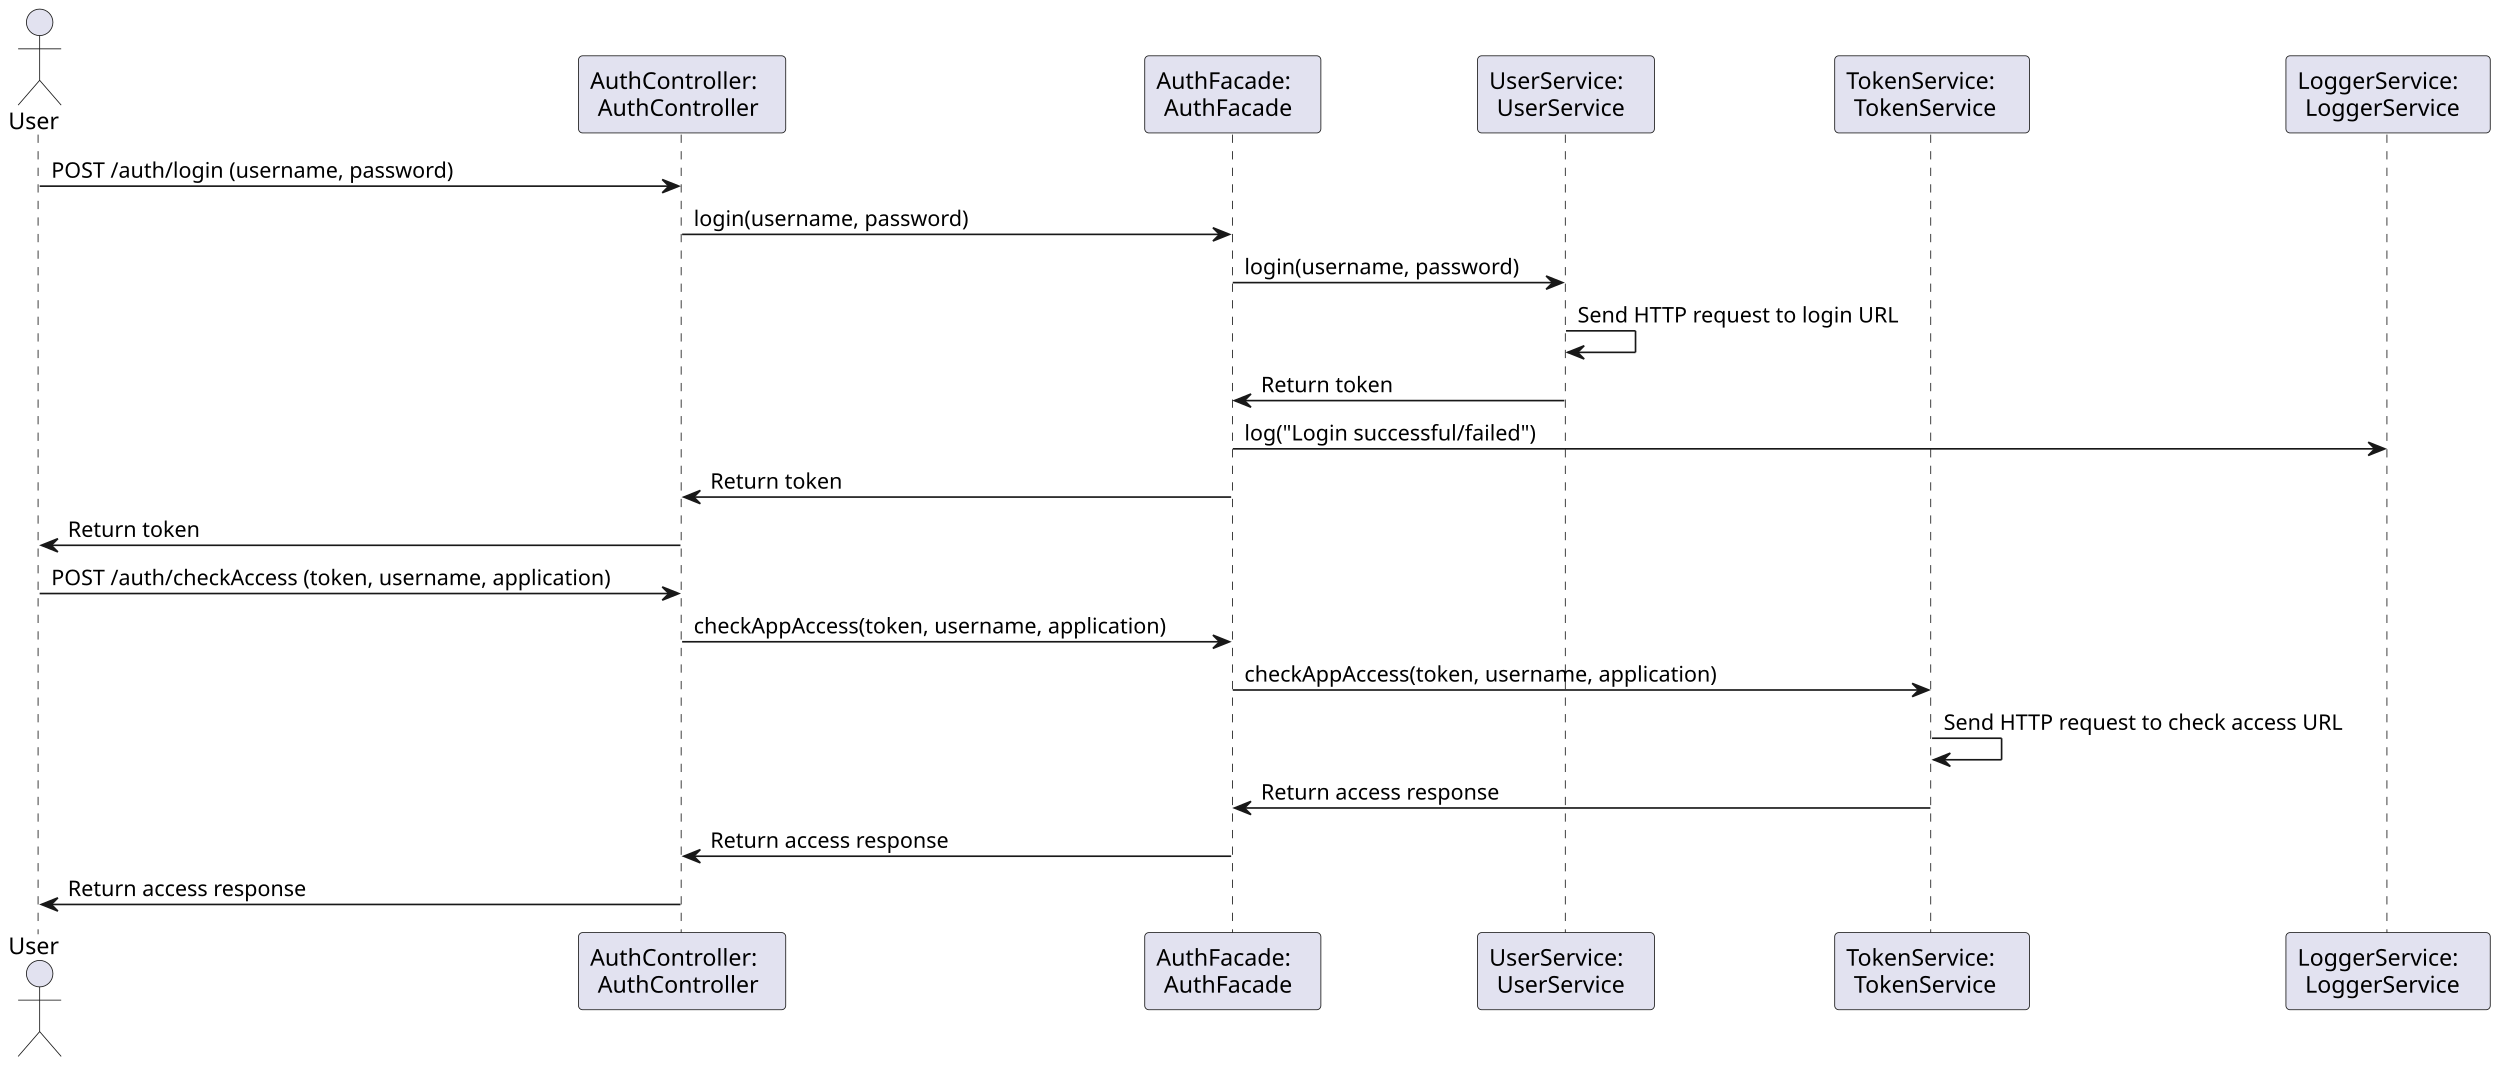
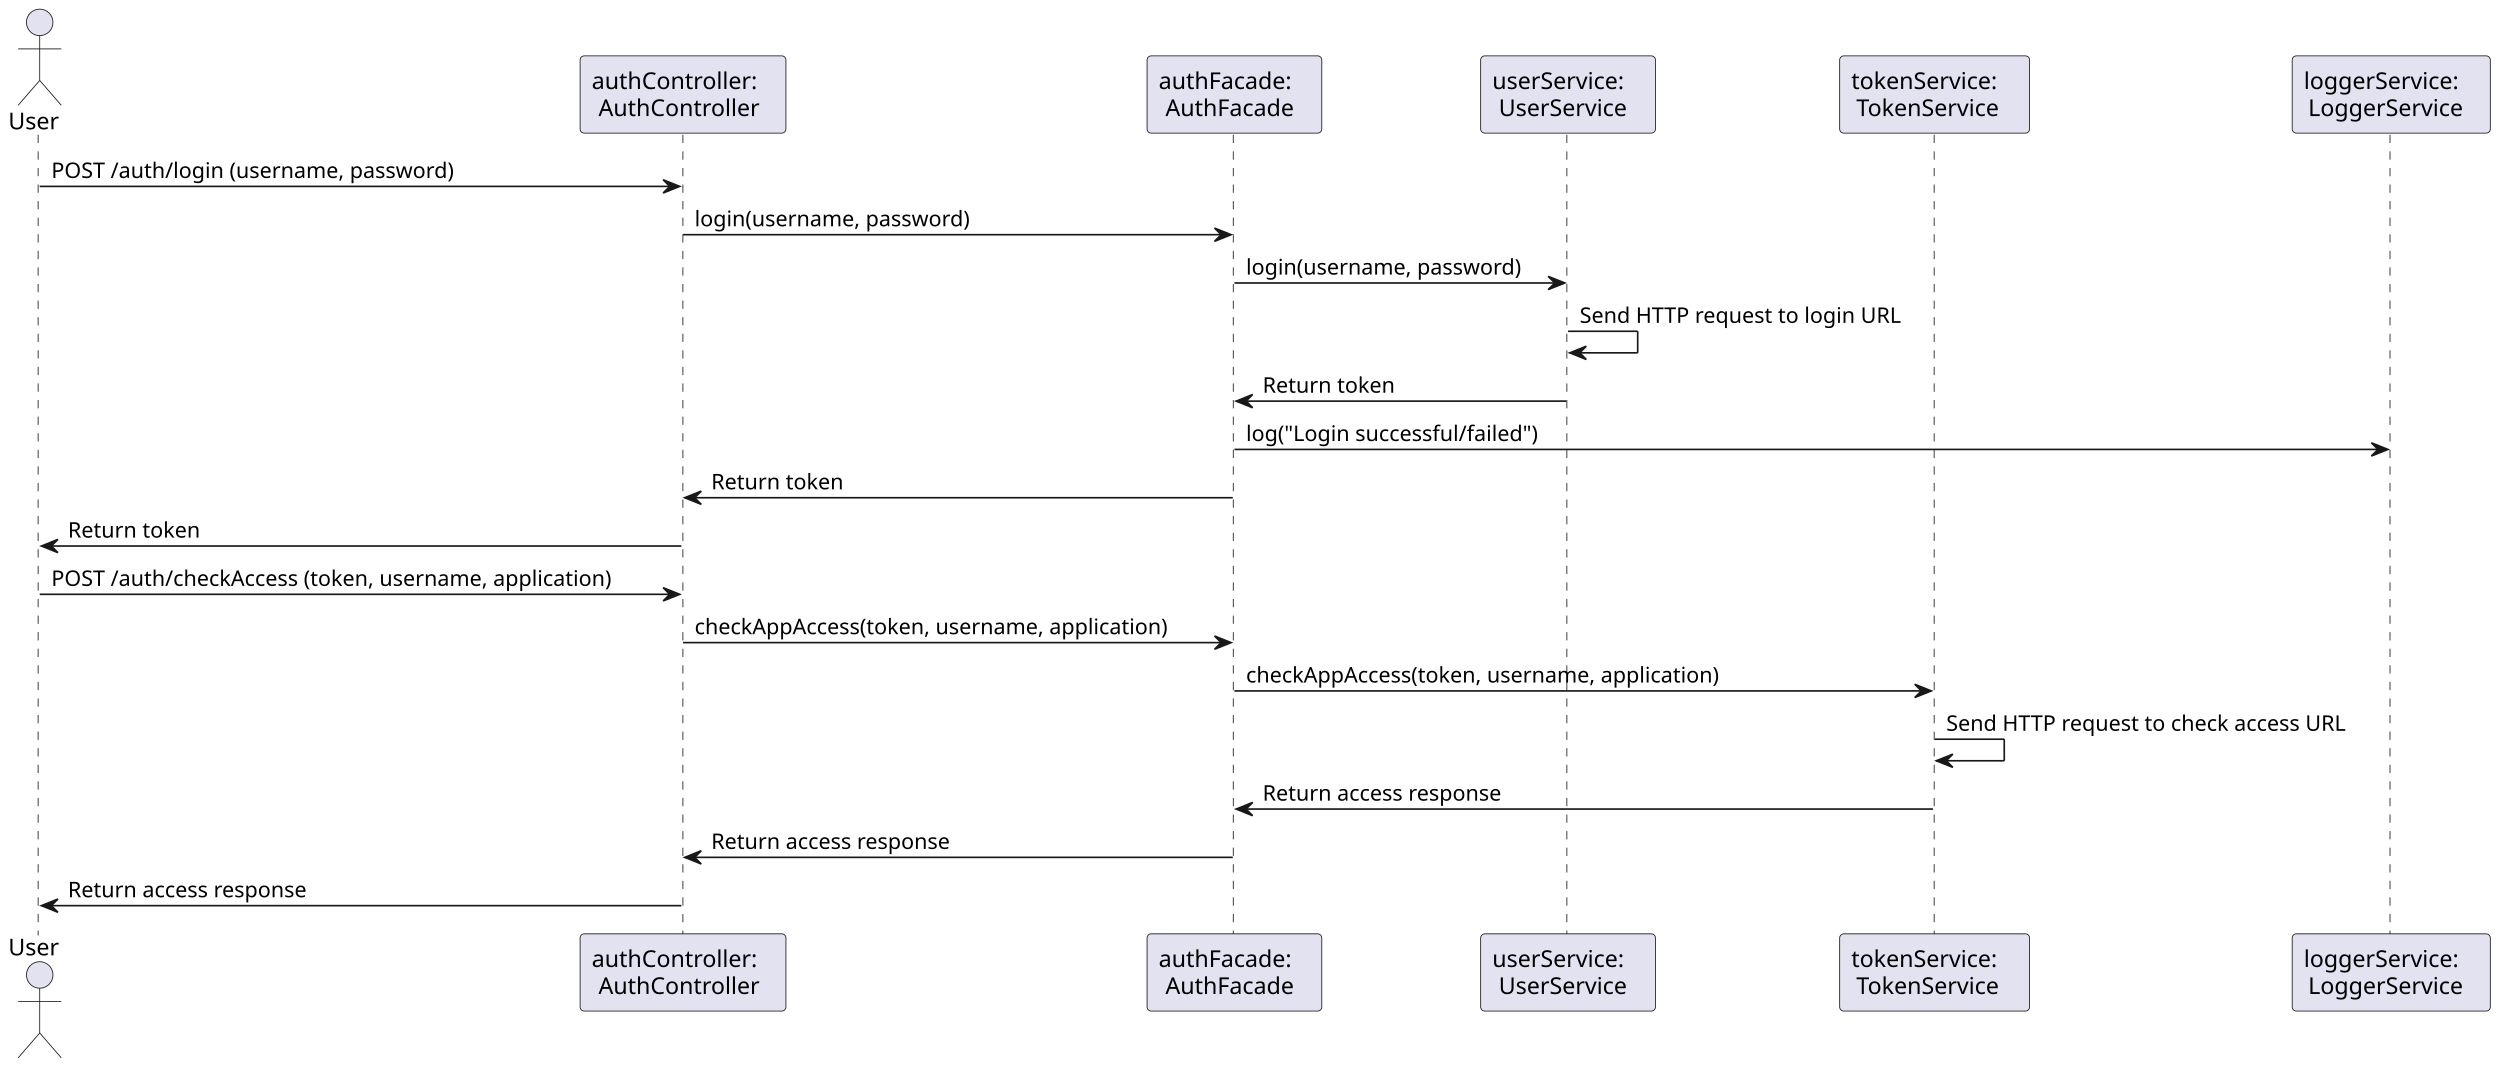
- <svg xmlns="http://www.w3.org/2000/svg" contentStyleType="text/css" data-diagram-type="SEQUENCE" height="645px" preserveAspectRatio="none" style="width:1510px;height:645px;background:#FFFFFF;" version="1.1" viewBox="0 0 1510 645" width="1510px" zoomAndPan="magnify">
+ <svg xmlns="http://www.w3.org/2000/svg" contentStyleType="text/css" data-diagram-type="SEQUENCE" height="645px" preserveAspectRatio="none" style="width:1508px;height:645px;background:#FFFFFF;" version="1.1" viewBox="0 0 1508 645" width="1508px" zoomAndPan="magnify">
  <defs />
  <g>
    <g>
      <rect fill="#000000" fill-opacity="0" height="482.992" width="8" x="19.955" y="81.297" />
      <line style="stroke:#181818;stroke-width:0.5;stroke-dasharray:5.0,5.0;" x1="23" x2="23" y1="81.297" y2="564.289" />
    </g>
    <g>
      <rect fill="#000000" fill-opacity="0" height="482.992" width="8" x="408" y="81.297" />
-       <line style="stroke:#181818;stroke-width:0.5;stroke-dasharray:5.0,5.0;" x1="411.423" x2="411.423" y1="81.297" y2="564.289" />
+       <line style="stroke:#181818;stroke-width:0.5;stroke-dasharray:5.0,5.0;" x1="411.922" x2="411.922" y1="81.297" y2="564.289" />
    </g>
    <g>
      <rect fill="#000000" fill-opacity="0" height="482.992" width="8" x="740.61" y="81.297" />
-       <line style="stroke:#181818;stroke-width:0.5;stroke-dasharray:5.0,5.0;" x1="744.416" x2="744.416" y1="81.297" y2="564.289" />
+       <line style="stroke:#181818;stroke-width:0.5;stroke-dasharray:5.0,5.0;" x1="743.915" x2="743.915" y1="81.297" y2="564.289" />
    </g>
    <g>
      <rect fill="#000000" fill-opacity="0" height="482.992" width="8" x="941.856" y="81.297" />
-       <line style="stroke:#181818;stroke-width:0.5;stroke-dasharray:5.0,5.0;" x1="945.446" x2="945.446" y1="81.297" y2="564.289" />
+       <line style="stroke:#181818;stroke-width:0.5;stroke-dasharray:5.0,5.0;" x1="945.133" x2="945.133" y1="81.297" y2="564.289" />
    </g>
    <g>
      <rect fill="#000000" fill-opacity="0" height="482.992" width="8" x="1162.967" y="81.297" />
-       <line style="stroke:#181818;stroke-width:0.5;stroke-dasharray:5.0,5.0;" x1="1166.157" x2="1166.157" y1="81.297" y2="564.289" />
+       <line style="stroke:#181818;stroke-width:0.5;stroke-dasharray:5.0,5.0;" x1="1166.688" x2="1166.688" y1="81.297" y2="564.289" />
    </g>
    <g>
      <rect fill="#000000" fill-opacity="0" height="482.992" width="8" x="1438.408" y="81.297" />
-       <line style="stroke:#181818;stroke-width:0.5;stroke-dasharray:5.0,5.0;" x1="1441.7" x2="1441.7" y1="81.297" y2="564.289" />
+       <line style="stroke:#181818;stroke-width:0.5;stroke-dasharray:5.0,5.0;" x1="1441.655" x2="1441.655" y1="81.297" y2="564.289" />
    </g>
    <g class="participant participant-head" data-participant="User">
      <text fill="#000000" font-family="sans-serif" font-size="14" lengthAdjust="spacing" textLength="31.91" x="5" y="77.995">User</text>
      <ellipse cx="23.955" cy="13.5" fill="#E2E2F0" rx="8" ry="8" style="stroke:#181818;stroke-width:0.5;" />
      <path d="M23.955,21.5 L23.955,48.5 M10.955,29.5 L36.955,29.5 M23.955,48.5 L10.955,63.5 M23.955,48.5 L36.955,63.5" fill="none" style="stroke:#181818;stroke-width:0.5;" />
    </g>
    <g class="participant participant-tail" data-participant="User">
      <text fill="#000000" font-family="sans-serif" font-size="14" lengthAdjust="spacing" textLength="31.91" x="5" y="576.284">User</text>
      <ellipse cx="23.955" cy="588.086" fill="#E2E2F0" rx="8" ry="8" style="stroke:#181818;stroke-width:0.5;" />
      <path d="M23.955,596.086 L23.955,623.086 M10.955,604.086 L36.955,604.086 M23.955,623.086 L10.955,638.086 M23.955,623.086 L36.955,638.086" fill="none" style="stroke:#181818;stroke-width:0.5;" />
    </g>
    <g class="participant participant-head" data-participant="AC">
-       <rect fill="#E2E2F0" height="46.594" rx="2.5" ry="2.5" style="stroke:#181818;stroke-width:0.5;" width="125.152" x="349.423" y="33.703" />
-       <text fill="#000000" font-family="sans-serif" font-size="14" lengthAdjust="spacing" textLength="106.702" x="356.423" y="53.698">AuthController:</text>
+       <rect fill="#E2E2F0" height="46.594" rx="2.5" ry="2.5" style="stroke:#181818;stroke-width:0.5;" width="124.154" x="349.922" y="33.703" />
+       <text fill="#000000" font-family="sans-serif" font-size="14" lengthAdjust="spacing" textLength="105.704" x="356.922" y="53.698">authController:</text>
      <text fill="#000000" font-family="sans-serif" font-size="14" lengthAdjust="spacing" textLength="101.985" x="361.007" y="69.995">AuthController</text>
    </g>
    <g class="participant participant-tail" data-participant="AC">
-       <rect fill="#E2E2F0" height="46.594" rx="2.5" ry="2.5" style="stroke:#181818;stroke-width:0.5;" width="125.152" x="349.423" y="563.289" />
-       <text fill="#000000" font-family="sans-serif" font-size="14" lengthAdjust="spacing" textLength="106.702" x="356.423" y="583.284">AuthController:</text>
+       <rect fill="#E2E2F0" height="46.594" rx="2.5" ry="2.5" style="stroke:#181818;stroke-width:0.5;" width="124.154" x="349.922" y="563.289" />
+       <text fill="#000000" font-family="sans-serif" font-size="14" lengthAdjust="spacing" textLength="105.704" x="356.922" y="583.284">authController:</text>
      <text fill="#000000" font-family="sans-serif" font-size="14" lengthAdjust="spacing" textLength="101.985" x="361.007" y="599.581">AuthController</text>
    </g>
    <g class="participant participant-head" data-participant="AF">
-       <rect fill="#E2E2F0" height="46.594" rx="2.5" ry="2.5" style="stroke:#181818;stroke-width:0.5;" width="106.388" x="691.416" y="33.703" />
-       <text fill="#000000" font-family="sans-serif" font-size="14" lengthAdjust="spacing" textLength="87.938" x="698.416" y="53.698">AuthFacade:</text>
+       <rect fill="#E2E2F0" height="46.594" rx="2.5" ry="2.5" style="stroke:#181818;stroke-width:0.5;" width="105.39" x="691.915" y="33.703" />
+       <text fill="#000000" font-family="sans-serif" font-size="14" lengthAdjust="spacing" textLength="86.939" x="698.915" y="53.698">authFacade:</text>
      <text fill="#000000" font-family="sans-serif" font-size="14" lengthAdjust="spacing" textLength="83.221" x="703" y="69.995">AuthFacade</text>
    </g>
    <g class="participant participant-tail" data-participant="AF">
-       <rect fill="#E2E2F0" height="46.594" rx="2.5" ry="2.5" style="stroke:#181818;stroke-width:0.5;" width="106.388" x="691.416" y="563.289" />
-       <text fill="#000000" font-family="sans-serif" font-size="14" lengthAdjust="spacing" textLength="87.938" x="698.416" y="583.284">AuthFacade:</text>
+       <rect fill="#E2E2F0" height="46.594" rx="2.5" ry="2.5" style="stroke:#181818;stroke-width:0.5;" width="105.39" x="691.915" y="563.289" />
+       <text fill="#000000" font-family="sans-serif" font-size="14" lengthAdjust="spacing" textLength="86.939" x="698.915" y="583.284">authFacade:</text>
      <text fill="#000000" font-family="sans-serif" font-size="14" lengthAdjust="spacing" textLength="83.221" x="703" y="599.581">AuthFacade</text>
    </g>
    <g class="participant participant-head" data-participant="US">
-       <rect fill="#E2E2F0" height="46.594" rx="2.5" ry="2.5" style="stroke:#181818;stroke-width:0.5;" width="106.818" x="892.446" y="33.703" />
-       <text fill="#000000" font-family="sans-serif" font-size="14" lengthAdjust="spacing" textLength="88.368" x="899.446" y="53.698">UserService:</text>
+       <rect fill="#E2E2F0" height="46.594" rx="2.5" ry="2.5" style="stroke:#181818;stroke-width:0.5;" width="105.444" x="893.133" y="33.703" />
+       <text fill="#000000" font-family="sans-serif" font-size="14" lengthAdjust="spacing" textLength="86.994" x="900.133" y="53.698">userService:</text>
      <text fill="#000000" font-family="sans-serif" font-size="14" lengthAdjust="spacing" textLength="83.651" x="904.03" y="69.995">UserService</text>
    </g>
    <g class="participant participant-tail" data-participant="US">
-       <rect fill="#E2E2F0" height="46.594" rx="2.5" ry="2.5" style="stroke:#181818;stroke-width:0.5;" width="106.818" x="892.446" y="563.289" />
-       <text fill="#000000" font-family="sans-serif" font-size="14" lengthAdjust="spacing" textLength="88.368" x="899.446" y="583.284">UserService:</text>
+       <rect fill="#E2E2F0" height="46.594" rx="2.5" ry="2.5" style="stroke:#181818;stroke-width:0.5;" width="105.444" x="893.133" y="563.289" />
+       <text fill="#000000" font-family="sans-serif" font-size="14" lengthAdjust="spacing" textLength="86.994" x="900.133" y="583.284">userService:</text>
      <text fill="#000000" font-family="sans-serif" font-size="14" lengthAdjust="spacing" textLength="83.651" x="904.03" y="599.581">UserService</text>
    </g>
    <g class="participant participant-head" data-participant="TS">
-       <rect fill="#E2E2F0" height="46.594" rx="2.5" ry="2.5" style="stroke:#181818;stroke-width:0.5;" width="117.619" x="1108.157" y="33.703" />
-       <text fill="#000000" font-family="sans-serif" font-size="14" lengthAdjust="spacing" textLength="99.169" x="1115.157" y="53.698">TokenService:</text>
+       <rect fill="#E2E2F0" height="46.594" rx="2.5" ry="2.5" style="stroke:#181818;stroke-width:0.5;" width="114.557" x="1109.688" y="33.703" />
+       <text fill="#000000" font-family="sans-serif" font-size="14" lengthAdjust="spacing" textLength="96.106" x="1116.688" y="53.698">tokenService:</text>
      <text fill="#000000" font-family="sans-serif" font-size="14" lengthAdjust="spacing" textLength="94.452" x="1119.741" y="69.995">TokenService</text>
    </g>
    <g class="participant participant-tail" data-participant="TS">
-       <rect fill="#E2E2F0" height="46.594" rx="2.5" ry="2.5" style="stroke:#181818;stroke-width:0.5;" width="117.619" x="1108.157" y="563.289" />
-       <text fill="#000000" font-family="sans-serif" font-size="14" lengthAdjust="spacing" textLength="99.169" x="1115.157" y="583.284">TokenService:</text>
+       <rect fill="#E2E2F0" height="46.594" rx="2.5" ry="2.5" style="stroke:#181818;stroke-width:0.5;" width="114.557" x="1109.688" y="563.289" />
+       <text fill="#000000" font-family="sans-serif" font-size="14" lengthAdjust="spacing" textLength="96.106" x="1116.688" y="583.284">tokenService:</text>
      <text fill="#000000" font-family="sans-serif" font-size="14" lengthAdjust="spacing" textLength="94.452" x="1119.741" y="599.581">TokenService</text>
    </g>
    <g class="participant participant-head" data-participant="LS">
-       <rect fill="#E2E2F0" height="46.594" rx="2.5" ry="2.5" style="stroke:#181818;stroke-width:0.5;" width="123.416" x="1380.7" y="33.703" />
-       <text fill="#000000" font-family="sans-serif" font-size="14" lengthAdjust="spacing" textLength="104.966" x="1387.7" y="53.698">LoggerService:</text>
+       <rect fill="#E2E2F0" height="46.594" rx="2.5" ry="2.5" style="stroke:#181818;stroke-width:0.5;" width="119.506" x="1382.655" y="33.703" />
+       <text fill="#000000" font-family="sans-serif" font-size="14" lengthAdjust="spacing" textLength="101.056" x="1389.655" y="53.698">loggerService:</text>
      <text fill="#000000" font-family="sans-serif" font-size="14" lengthAdjust="spacing" textLength="100.249" x="1392.283" y="69.995">LoggerService</text>
    </g>
    <g class="participant participant-tail" data-participant="LS">
-       <rect fill="#E2E2F0" height="46.594" rx="2.5" ry="2.5" style="stroke:#181818;stroke-width:0.5;" width="123.416" x="1380.7" y="563.289" />
-       <text fill="#000000" font-family="sans-serif" font-size="14" lengthAdjust="spacing" textLength="104.966" x="1387.7" y="583.284">LoggerService:</text>
+       <rect fill="#E2E2F0" height="46.594" rx="2.5" ry="2.5" style="stroke:#181818;stroke-width:0.5;" width="119.506" x="1382.655" y="563.289" />
+       <text fill="#000000" font-family="sans-serif" font-size="14" lengthAdjust="spacing" textLength="101.056" x="1389.655" y="583.284">loggerService:</text>
      <text fill="#000000" font-family="sans-serif" font-size="14" lengthAdjust="spacing" textLength="100.249" x="1392.283" y="599.581">LoggerService</text>
    </g>
    <g class="message" data-participant-1="User" data-participant-2="AC">
      <polygon fill="#181818" points="400,108.43,410,112.43,400,116.43,404,112.43" style="stroke:#181818;stroke-width:1;" />
      <line style="stroke:#181818;stroke-width:1;" x1="23.955" x2="406" y1="112.43" y2="112.43" />
      <text fill="#000000" font-family="sans-serif" font-size="13" lengthAdjust="spacing" textLength="258.077" x="30.955" y="107.364">POST /auth/login (username, password)</text>
    </g>
    <g class="message" data-participant-1="AC" data-participant-2="AF">
      <polygon fill="#181818" points="732.61,137.562,742.61,141.562,732.61,145.562,736.61,141.562" style="stroke:#181818;stroke-width:1;" />
      <line style="stroke:#181818;stroke-width:1;" x1="412" x2="738.61" y1="141.562" y2="141.562" />
      <text fill="#000000" font-family="sans-serif" font-size="13" lengthAdjust="spacing" textLength="177.246" x="419" y="136.497">login(username, password)</text>
    </g>
    <g class="message" data-participant-1="AF" data-participant-2="US">
      <polygon fill="#181818" points="933.856,166.695,943.856,170.695,933.856,174.695,937.856,170.695" style="stroke:#181818;stroke-width:1;" />
      <line style="stroke:#181818;stroke-width:1;" x1="744.61" x2="939.856" y1="170.695" y2="170.695" />
      <text fill="#000000" font-family="sans-serif" font-size="13" lengthAdjust="spacing" textLength="177.246" x="751.61" y="165.629">login(username, password)</text>
    </g>
    <g class="message" data-participant-1="US" data-participant-2="US">
      <line style="stroke:#181818;stroke-width:1;" x1="945.856" x2="987.856" y1="199.828" y2="199.828" />
      <line style="stroke:#181818;stroke-width:1;" x1="987.856" x2="987.856" y1="199.828" y2="212.828" />
      <line style="stroke:#181818;stroke-width:1;" x1="946.856" x2="987.856" y1="212.828" y2="212.828" />
      <polygon fill="#181818" points="956.856,208.828,946.856,212.828,956.856,216.828,952.856,212.828" style="stroke:#181818;stroke-width:1;" />
      <text fill="#000000" font-family="sans-serif" font-size="13" lengthAdjust="spacing" textLength="207.111" x="952.856" y="194.762">Send HTTP request to login URL</text>
    </g>
    <g class="message" data-participant-1="US" data-participant-2="AF">
      <polygon fill="#181818" points="755.61,237.961,745.61,241.961,755.61,245.961,751.61,241.961" style="stroke:#181818;stroke-width:1;" />
      <line style="stroke:#181818;stroke-width:1;" x1="749.61" x2="944.856" y1="241.961" y2="241.961" />
      <text fill="#000000" font-family="sans-serif" font-size="13" lengthAdjust="spacing" textLength="84.9" x="761.61" y="236.895">Return token</text>
    </g>
    <g class="message" data-participant-1="AF" data-participant-2="LS">
      <polygon fill="#181818" points="1430.408,267.094,1440.408,271.094,1430.408,275.094,1434.408,271.094" style="stroke:#181818;stroke-width:1;" />
      <line style="stroke:#181818;stroke-width:1;" x1="744.61" x2="1436.408" y1="271.094" y2="271.094" />
      <text fill="#000000" font-family="sans-serif" font-size="13" lengthAdjust="spacing" textLength="189.027" x="751.61" y="266.028">log("Login successful/failed")</text>
    </g>
    <g class="message" data-participant-1="AF" data-participant-2="AC">
      <polygon fill="#181818" points="423,296.227,413,300.227,423,304.227,419,300.227" style="stroke:#181818;stroke-width:1;" />
      <line style="stroke:#181818;stroke-width:1;" x1="417" x2="743.61" y1="300.227" y2="300.227" />
      <text fill="#000000" font-family="sans-serif" font-size="13" lengthAdjust="spacing" textLength="84.9" x="429" y="295.161">Return token</text>
    </g>
    <g class="message" data-participant-1="AC" data-participant-2="User">
      <polygon fill="#181818" points="34.955,325.359,24.955,329.359,34.955,333.359,30.955,329.359" style="stroke:#181818;stroke-width:1;" />
      <line style="stroke:#181818;stroke-width:1;" x1="28.955" x2="411" y1="329.359" y2="329.359" />
      <text fill="#000000" font-family="sans-serif" font-size="13" lengthAdjust="spacing" textLength="84.9" x="40.955" y="324.293">Return token</text>
    </g>
    <g class="message" data-participant-1="User" data-participant-2="AC">
      <polygon fill="#181818" points="400,354.492,410,358.492,400,362.492,404,358.492" style="stroke:#181818;stroke-width:1;" />
      <line style="stroke:#181818;stroke-width:1;" x1="23.955" x2="406" y1="358.492" y2="358.492" />
      <text fill="#000000" font-family="sans-serif" font-size="13" lengthAdjust="spacing" textLength="364.044" x="30.955" y="353.426">POST /auth/checkAccess (token, username, application)</text>
    </g>
    <g class="message" data-participant-1="AC" data-participant-2="AF">
      <polygon fill="#181818" points="732.61,383.625,742.61,387.625,732.61,391.625,736.61,387.625" style="stroke:#181818;stroke-width:1;" />
      <line style="stroke:#181818;stroke-width:1;" x1="412" x2="738.61" y1="387.625" y2="387.625" />
      <text fill="#000000" font-family="sans-serif" font-size="13" lengthAdjust="spacing" textLength="308.61" x="419" y="382.559">checkAppAccess(token, username, application)</text>
    </g>
    <g class="message" data-participant-1="AF" data-participant-2="TS">
      <polygon fill="#181818" points="1154.967,412.758,1164.967,416.758,1154.967,420.758,1158.967,416.758" style="stroke:#181818;stroke-width:1;" />
      <line style="stroke:#181818;stroke-width:1;" x1="744.61" x2="1160.967" y1="416.758" y2="416.758" />
      <text fill="#000000" font-family="sans-serif" font-size="13" lengthAdjust="spacing" textLength="308.61" x="751.61" y="411.692">checkAppAccess(token, username, application)</text>
    </g>
    <g class="message" data-participant-1="TS" data-participant-2="TS">
      <line style="stroke:#181818;stroke-width:1;" x1="1166.967" x2="1208.967" y1="445.891" y2="445.891" />
      <line style="stroke:#181818;stroke-width:1;" x1="1208.967" x2="1208.967" y1="445.891" y2="458.891" />
      <line style="stroke:#181818;stroke-width:1;" x1="1167.967" x2="1208.967" y1="458.891" y2="458.891" />
      <polygon fill="#181818" points="1177.967,454.891,1167.967,458.891,1177.967,462.891,1173.967,458.891" style="stroke:#181818;stroke-width:1;" />
      <text fill="#000000" font-family="sans-serif" font-size="13" lengthAdjust="spacing" textLength="261.441" x="1173.967" y="440.825">Send HTTP request to check access URL</text>
    </g>
    <g class="message" data-participant-1="TS" data-participant-2="AF">
      <polygon fill="#181818" points="755.61,484.023,745.61,488.023,755.61,492.023,751.61,488.023" style="stroke:#181818;stroke-width:1;" />
      <line style="stroke:#181818;stroke-width:1;" x1="749.61" x2="1165.967" y1="488.023" y2="488.023" />
      <text fill="#000000" font-family="sans-serif" font-size="13" lengthAdjust="spacing" textLength="155.352" x="761.61" y="482.957">Return access response</text>
    </g>
    <g class="message" data-participant-1="AF" data-participant-2="AC">
      <polygon fill="#181818" points="423,513.156,413,517.156,423,521.156,419,517.156" style="stroke:#181818;stroke-width:1;" />
      <line style="stroke:#181818;stroke-width:1;" x1="417" x2="743.61" y1="517.156" y2="517.156" />
      <text fill="#000000" font-family="sans-serif" font-size="13" lengthAdjust="spacing" textLength="155.352" x="429" y="512.09">Return access response</text>
    </g>
    <g class="message" data-participant-1="AC" data-participant-2="User">
      <polygon fill="#181818" points="34.955,542.289,24.955,546.289,34.955,550.289,30.955,546.289" style="stroke:#181818;stroke-width:1;" />
      <line style="stroke:#181818;stroke-width:1;" x1="28.955" x2="411" y1="546.289" y2="546.289" />
      <text fill="#000000" font-family="sans-serif" font-size="13" lengthAdjust="spacing" textLength="155.352" x="40.955" y="541.223">Return access response</text>
    </g>
  </g>
</svg>
